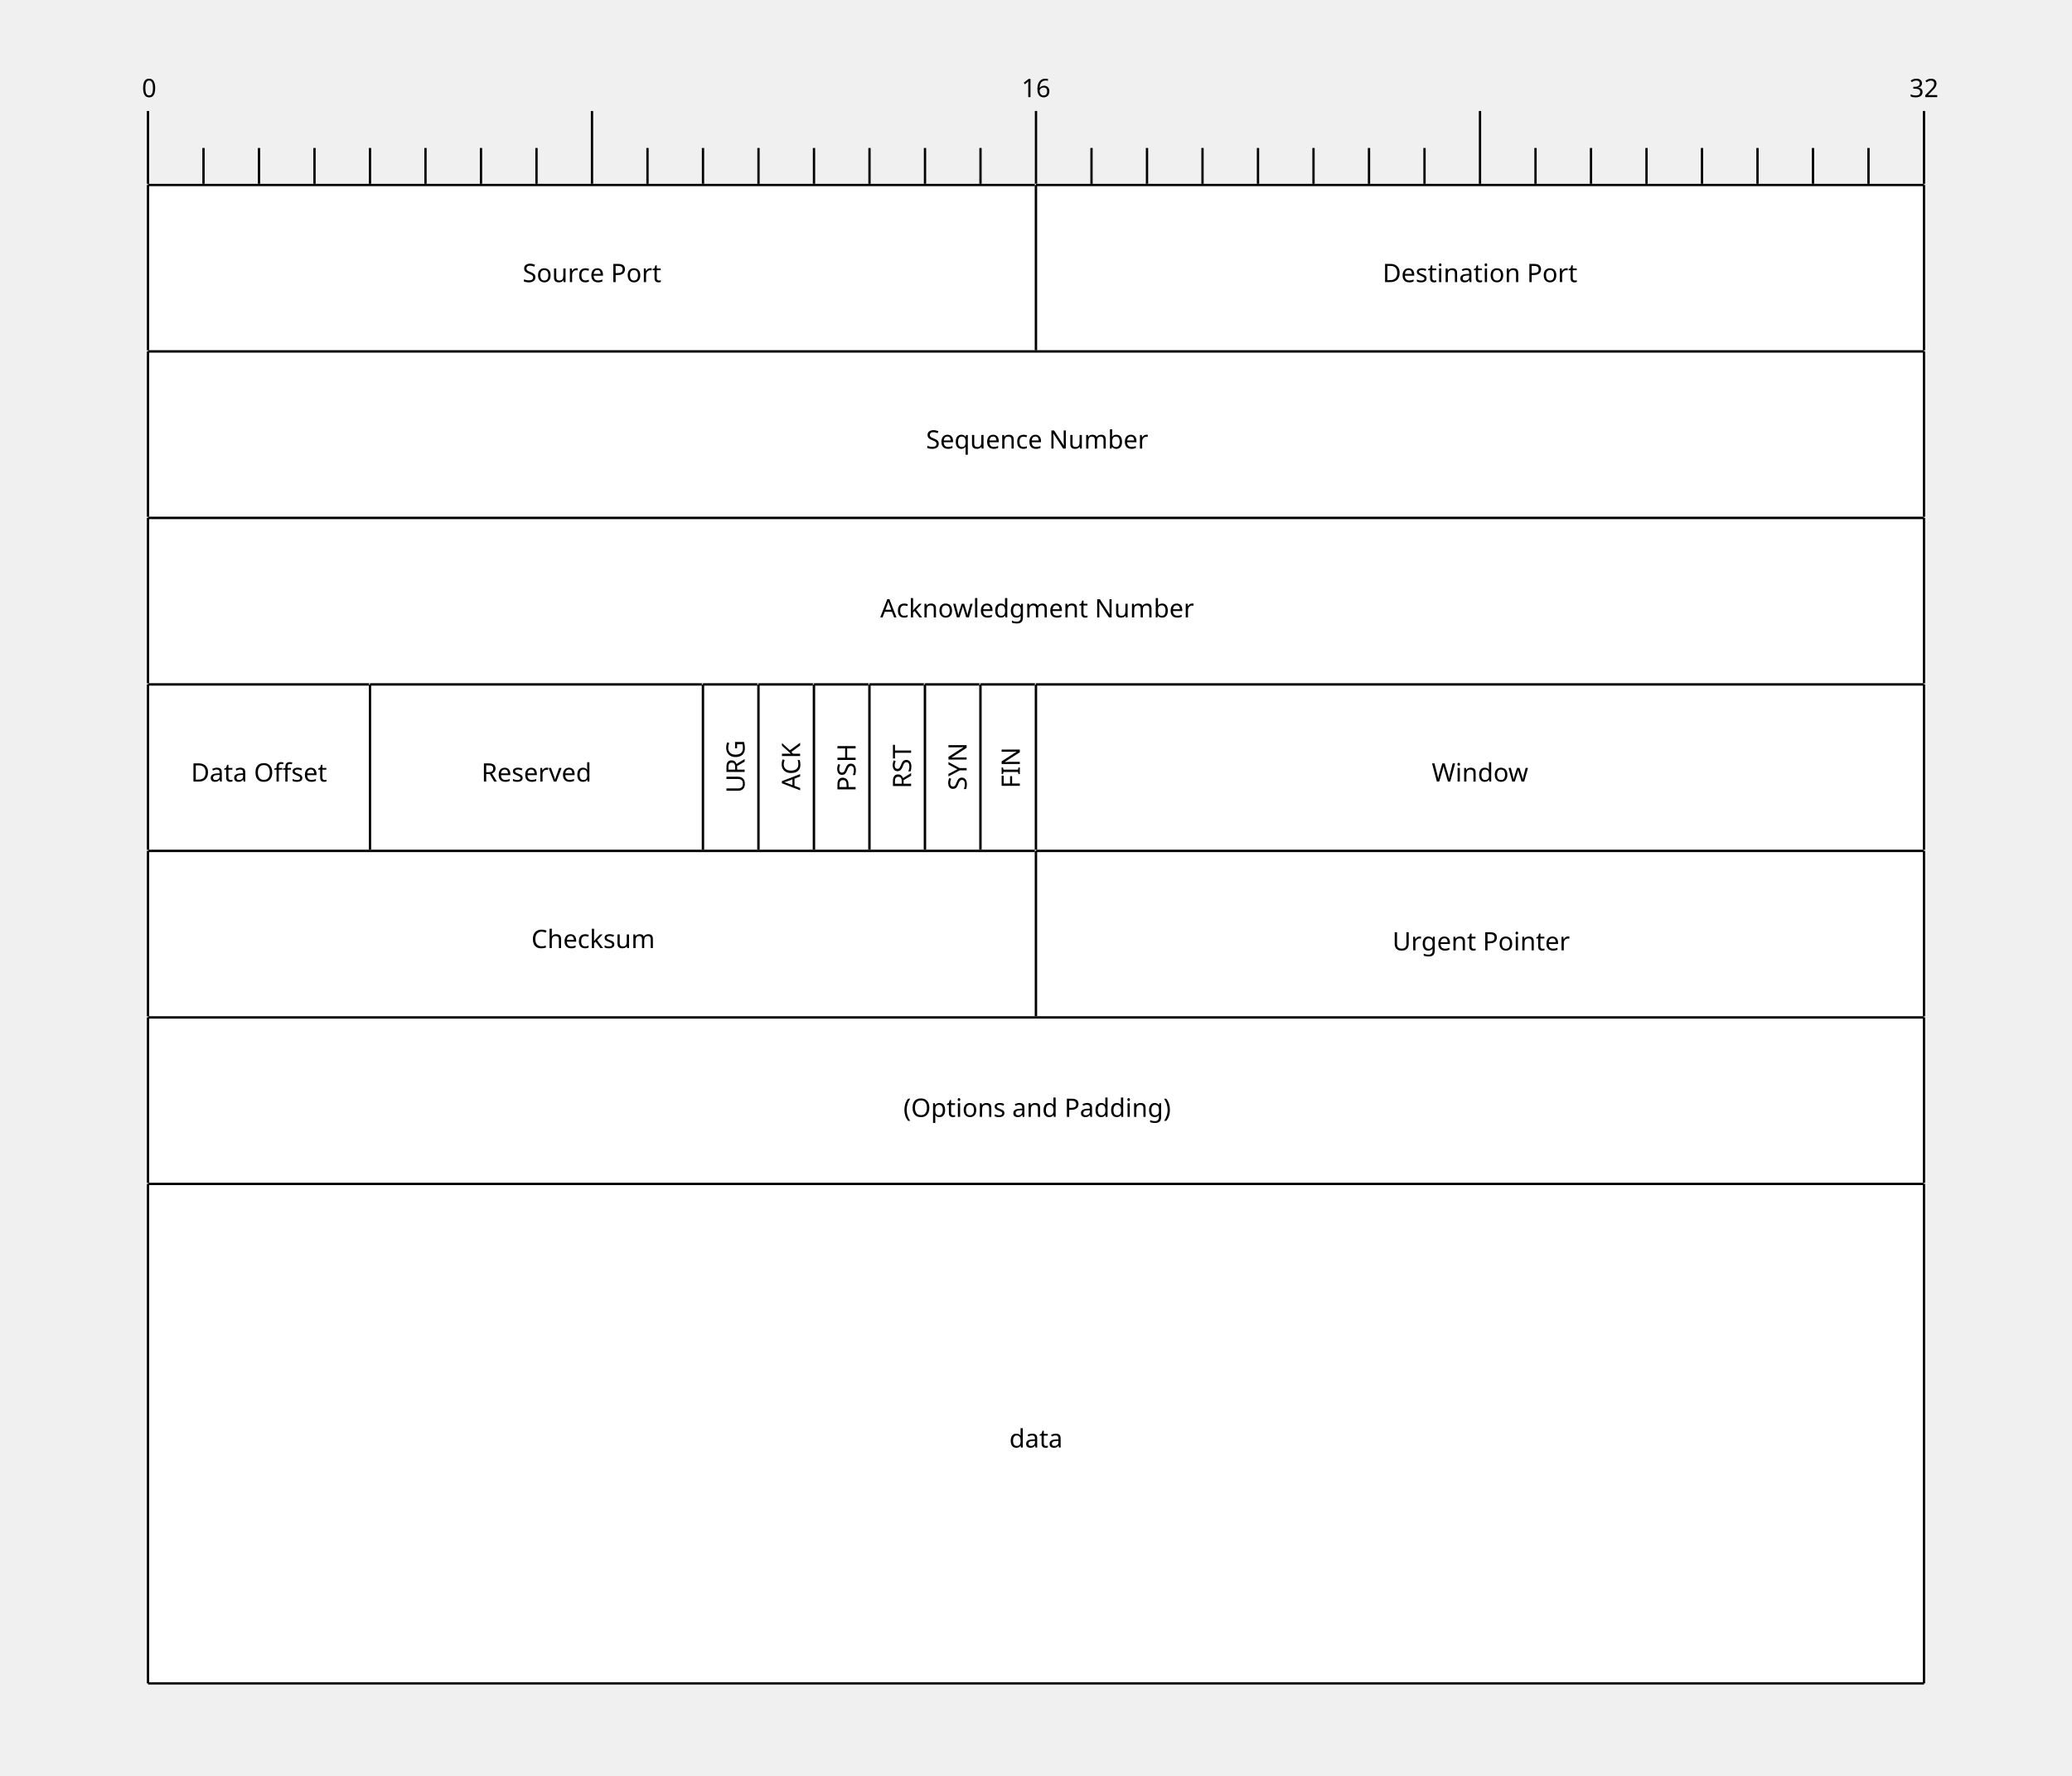
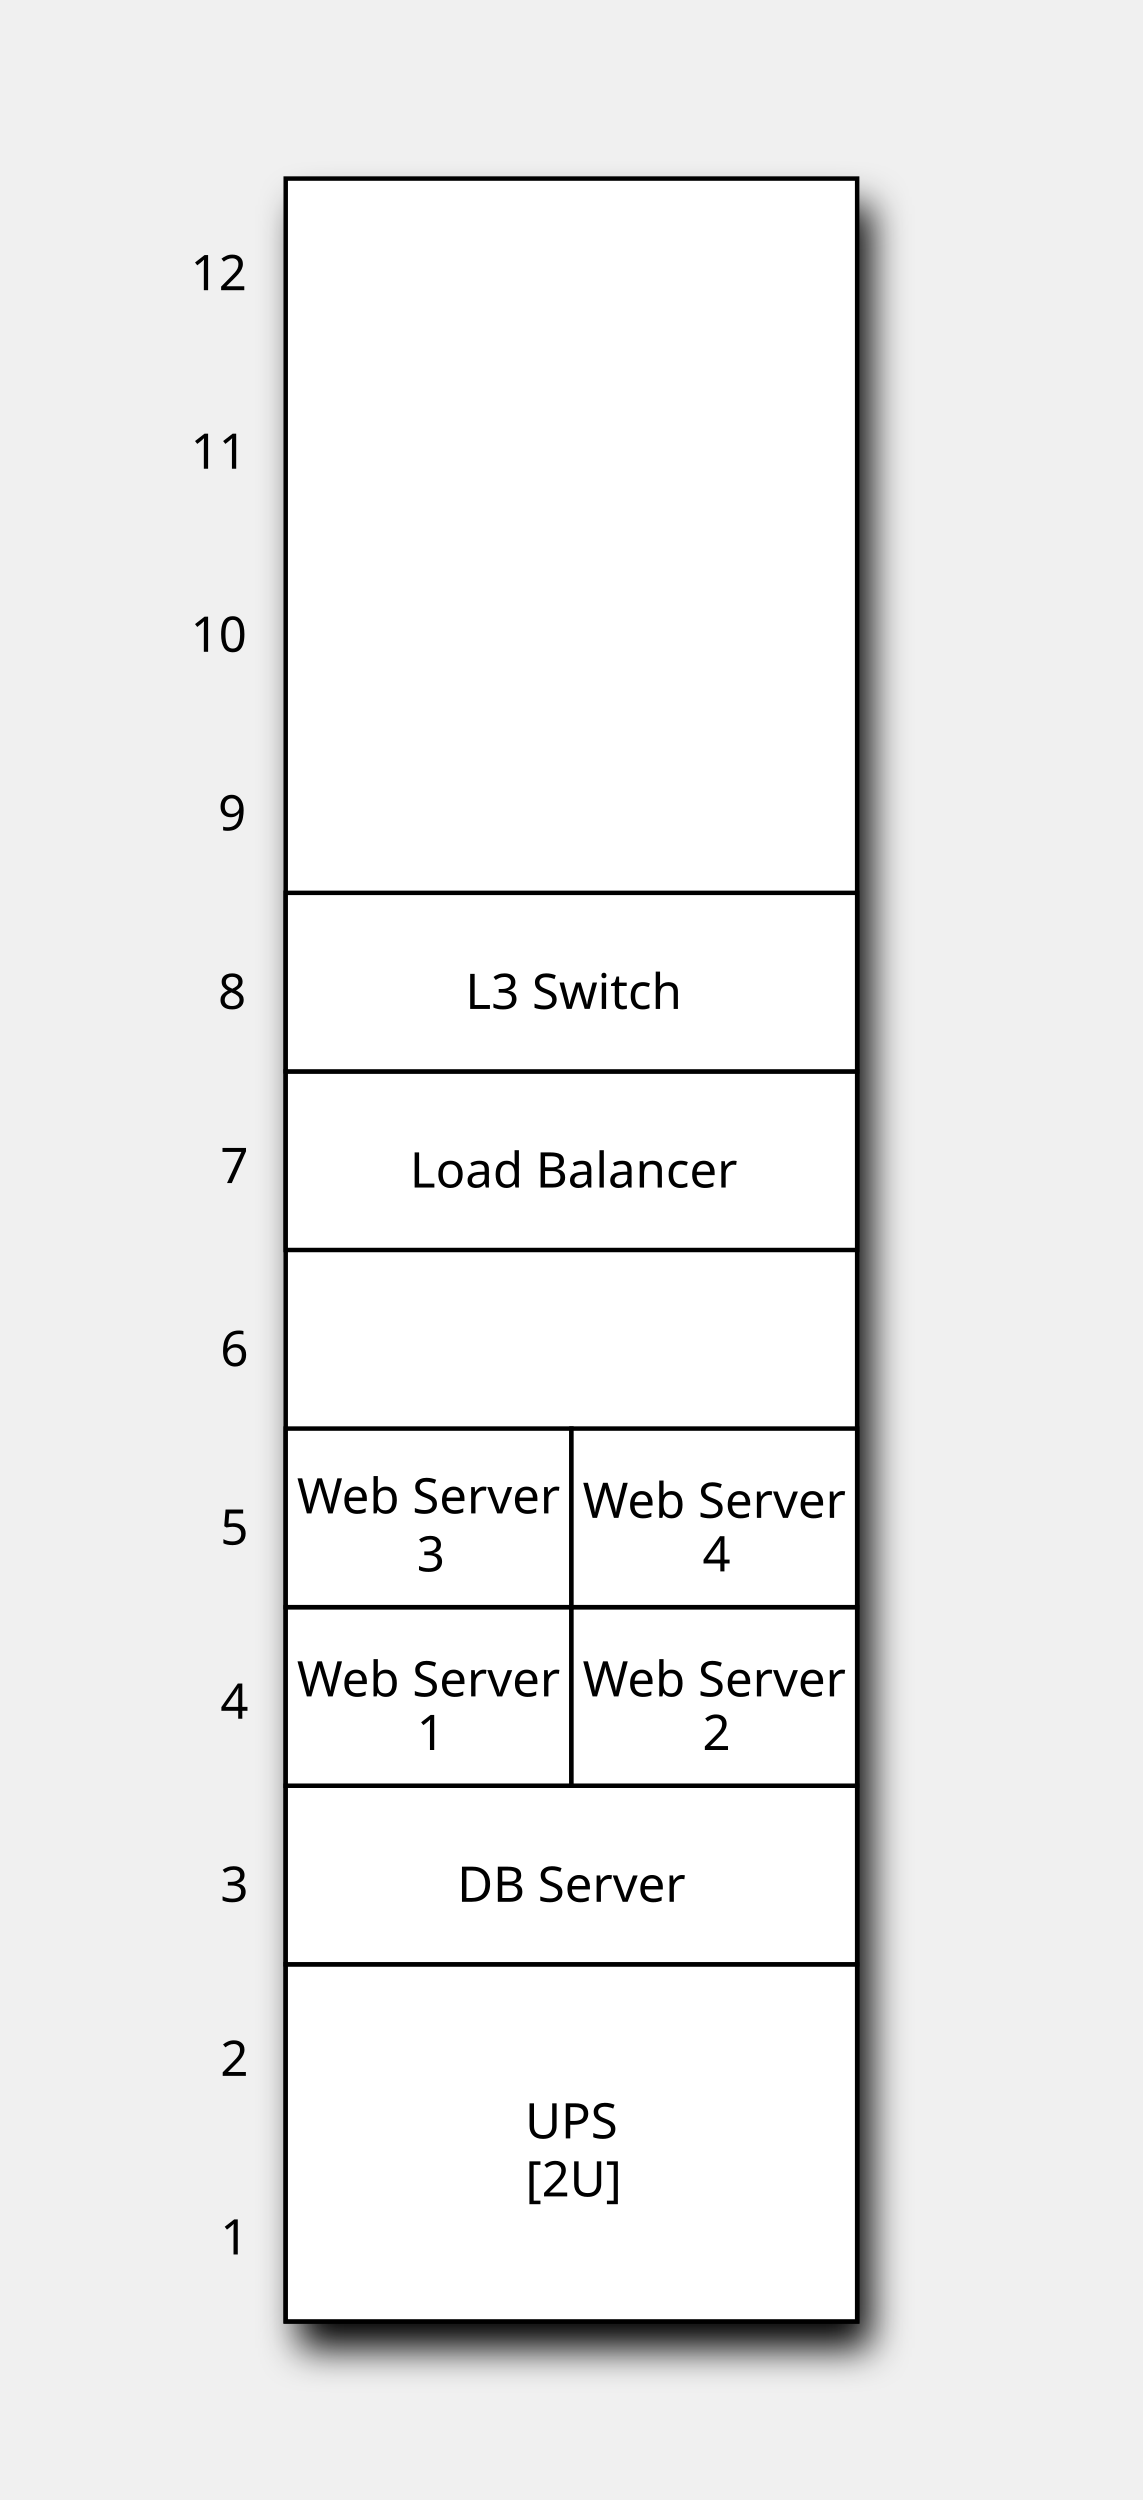
- <svg xmlns="http://www.w3.org/2000/svg" viewBox="0 0 896 768">
+ <svg xmlns="http://www.w3.org/2000/svg" viewBox="0 0 256 560">
  <defs id="defs_block">
    <filter height="1.504" id="filter_blur" width="1.157" x="-0.079" y="-0.252">
      <feGaussianBlur id="feGaussianBlur3780" stdDeviation="4.2" />
    </filter>
  </defs>
-   <path d="M 64 48 L 64 80" fill="none" stroke="rgb(0,0,0)" />
-   <text fill="rgb(0,0,0)" font-family="sans-serif" font-size="11" font-style="normal" font-weight="normal" text-anchor="middle" textLength="7" x="64.5" y="42">0</text>
-   <path d="M 88 64 L 88 80" fill="none" stroke="rgb(0,0,0)" />
-   <path d="M 112 64 L 112 80" fill="none" stroke="rgb(0,0,0)" />
-   <path d="M 136 64 L 136 80" fill="none" stroke="rgb(0,0,0)" />
-   <path d="M 160 64 L 160 80" fill="none" stroke="rgb(0,0,0)" />
-   <path d="M 184 64 L 184 80" fill="none" stroke="rgb(0,0,0)" />
-   <path d="M 208 64 L 208 80" fill="none" stroke="rgb(0,0,0)" />
-   <path d="M 232 64 L 232 80" fill="none" stroke="rgb(0,0,0)" />
-   <path d="M 256 48 L 256 80" fill="none" stroke="rgb(0,0,0)" />
-   <path d="M 280 64 L 280 80" fill="none" stroke="rgb(0,0,0)" />
-   <path d="M 304 64 L 304 80" fill="none" stroke="rgb(0,0,0)" />
-   <path d="M 328 64 L 328 80" fill="none" stroke="rgb(0,0,0)" />
-   <path d="M 352 64 L 352 80" fill="none" stroke="rgb(0,0,0)" />
-   <path d="M 376 64 L 376 80" fill="none" stroke="rgb(0,0,0)" />
-   <path d="M 400 64 L 400 80" fill="none" stroke="rgb(0,0,0)" />
-   <path d="M 424 64 L 424 80" fill="none" stroke="rgb(0,0,0)" />
-   <path d="M 448 48 L 448 80" fill="none" stroke="rgb(0,0,0)" />
-   <text fill="rgb(0,0,0)" font-family="sans-serif" font-size="11" font-style="normal" font-weight="normal" text-anchor="middle" textLength="14" x="448.0" y="42">16</text>
-   <path d="M 472 64 L 472 80" fill="none" stroke="rgb(0,0,0)" />
-   <path d="M 496 64 L 496 80" fill="none" stroke="rgb(0,0,0)" />
-   <path d="M 520 64 L 520 80" fill="none" stroke="rgb(0,0,0)" />
-   <path d="M 544 64 L 544 80" fill="none" stroke="rgb(0,0,0)" />
-   <path d="M 568 64 L 568 80" fill="none" stroke="rgb(0,0,0)" />
-   <path d="M 592 64 L 592 80" fill="none" stroke="rgb(0,0,0)" />
-   <path d="M 616 64 L 616 80" fill="none" stroke="rgb(0,0,0)" />
-   <path d="M 640 48 L 640 80" fill="none" stroke="rgb(0,0,0)" />
-   <path d="M 664 64 L 664 80" fill="none" stroke="rgb(0,0,0)" />
-   <path d="M 688 64 L 688 80" fill="none" stroke="rgb(0,0,0)" />
-   <path d="M 712 64 L 712 80" fill="none" stroke="rgb(0,0,0)" />
-   <path d="M 736 64 L 736 80" fill="none" stroke="rgb(0,0,0)" />
-   <path d="M 760 64 L 760 80" fill="none" stroke="rgb(0,0,0)" />
-   <path d="M 784 64 L 784 80" fill="none" stroke="rgb(0,0,0)" />
-   <path d="M 808 64 L 808 80" fill="none" stroke="rgb(0,0,0)" />
-   <path d="M 832 48 L 832 80" fill="none" stroke="rgb(0,0,0)" />
-   <text fill="rgb(0,0,0)" font-family="sans-serif" font-size="11" font-style="normal" font-weight="normal" text-anchor="middle" textLength="14" x="832.0" y="42">32</text>
-   <rect fill="rgb(255,255,255)" height="72" stroke="rgb(255,255,255)" width="384" x="64" y="80" />
-   <path d="M 64 80 L 448 80" fill="none" stroke="rgb(0,0,0)" />
-   <path d="M 448 80 L 448 152" fill="none" stroke="rgb(0,0,0)" />
-   <path d="M 448 152 L 64 152" fill="none" stroke="rgb(0,0,0)" />
-   <path d="M 64 152 L 64 80" fill="none" stroke="rgb(0,0,0)" />
-   <text fill="rgb(0,0,0)" font-family="sans-serif" font-size="11" font-style="normal" font-weight="normal" text-anchor="middle" textLength="60" x="256.0" y="122">Source Port</text>
-   <rect fill="rgb(255,255,255)" height="72" stroke="rgb(255,255,255)" width="384" x="448" y="80" />
-   <path d="M 448 80 L 832 80" fill="none" stroke="rgb(0,0,0)" />
-   <path d="M 832 80 L 832 152" fill="none" stroke="rgb(0,0,0)" />
-   <path d="M 832 152 L 448 152" fill="none" stroke="rgb(0,0,0)" />
-   <path d="M 448 152 L 448 80" fill="none" stroke="rgb(0,0,0)" />
-   <text fill="rgb(0,0,0)" font-family="sans-serif" font-size="11" font-style="normal" font-weight="normal" text-anchor="middle" textLength="80" x="640.0" y="122">Destination Port</text>
-   <rect fill="rgb(255,255,255)" height="72" stroke="rgb(255,255,255)" width="768" x="64" y="152" />
-   <path d="M 64 152 L 832 152" fill="none" stroke="rgb(0,0,0)" />
-   <path d="M 832 152 L 832 224" fill="none" stroke="rgb(0,0,0)" />
-   <path d="M 832 224 L 64 224" fill="none" stroke="rgb(0,0,0)" />
-   <path d="M 64 224 L 64 152" fill="none" stroke="rgb(0,0,0)" />
-   <text fill="rgb(0,0,0)" font-family="sans-serif" font-size="11" font-style="normal" font-weight="normal" text-anchor="middle" textLength="93" x="448.5" y="194">Sequence Number</text>
-   <rect fill="rgb(255,255,255)" height="72" stroke="rgb(255,255,255)" width="768" x="64" y="224" />
-   <path d="M 64 224 L 832 224" fill="none" stroke="rgb(0,0,0)" />
-   <path d="M 832 224 L 832 296" fill="none" stroke="rgb(0,0,0)" />
-   <path d="M 832 296 L 64 296" fill="none" stroke="rgb(0,0,0)" />
-   <path d="M 64 296 L 64 224" fill="none" stroke="rgb(0,0,0)" />
-   <text fill="rgb(0,0,0)" font-family="sans-serif" font-size="11" font-style="normal" font-weight="normal" text-anchor="middle" textLength="131" x="448.5" y="267">Acknowledgment Number</text>
-   <rect fill="rgb(255,255,255)" height="72" stroke="rgb(255,255,255)" width="96" x="64" y="296" />
-   <path d="M 64 296 L 160 296" fill="none" stroke="rgb(0,0,0)" />
-   <path d="M 160 296 L 160 368" fill="none" stroke="rgb(0,0,0)" />
-   <path d="M 160 368 L 64 368" fill="none" stroke="rgb(0,0,0)" />
-   <path d="M 64 368 L 64 296" fill="none" stroke="rgb(0,0,0)" />
-   <text fill="rgb(0,0,0)" font-family="sans-serif" font-size="11" font-style="normal" font-weight="normal" text-anchor="middle" textLength="60" x="112.0" y="338">Data Offset</text>
-   <rect fill="rgb(255,255,255)" height="72" stroke="rgb(255,255,255)" width="144" x="160" y="296" />
-   <path d="M 160 296 L 304 296" fill="none" stroke="rgb(0,0,0)" />
-   <path d="M 304 296 L 304 368" fill="none" stroke="rgb(0,0,0)" />
-   <path d="M 304 368 L 160 368" fill="none" stroke="rgb(0,0,0)" />
-   <path d="M 160 368 L 160 296" fill="none" stroke="rgb(0,0,0)" />
-   <text fill="rgb(0,0,0)" font-family="sans-serif" font-size="11" font-style="normal" font-weight="normal" text-anchor="middle" textLength="46" x="232.0" y="338">Reserved</text>
-   <rect fill="rgb(255,255,255)" height="72" stroke="rgb(255,255,255)" width="24" x="304" y="296" />
-   <path d="M 304 296 L 328 296" fill="none" stroke="rgb(0,0,0)" />
-   <path d="M 328 296 L 328 368" fill="none" stroke="rgb(0,0,0)" />
-   <path d="M 328 368 L 304 368" fill="none" stroke="rgb(0,0,0)" />
-   <path d="M 304 368 L 304 296" fill="none" stroke="rgb(0,0,0)" />
-   <g transform="rotate(270,304,368)">
-     <text fill="rgb(0,0,0)" font-family="sans-serif" font-size="11" font-style="normal" font-weight="normal" text-anchor="middle" textLength="23" x="340.5" y="386">URG</text>
-   </g>
-   <rect fill="rgb(255,255,255)" height="72" stroke="rgb(255,255,255)" width="24" x="328" y="296" />
-   <path d="M 328 296 L 352 296" fill="none" stroke="rgb(0,0,0)" />
-   <path d="M 352 296 L 352 368" fill="none" stroke="rgb(0,0,0)" />
-   <path d="M 352 368 L 328 368" fill="none" stroke="rgb(0,0,0)" />
-   <path d="M 328 368 L 328 296" fill="none" stroke="rgb(0,0,0)" />
-   <g transform="rotate(270,328,368)">
-     <text fill="rgb(0,0,0)" font-family="sans-serif" font-size="11" font-style="normal" font-weight="normal" text-anchor="middle" textLength="23" x="364.5" y="386">ACK</text>
-   </g>
-   <rect fill="rgb(255,255,255)" height="72" stroke="rgb(255,255,255)" width="24" x="352" y="296" />
-   <path d="M 352 296 L 376 296" fill="none" stroke="rgb(0,0,0)" />
-   <path d="M 376 296 L 376 368" fill="none" stroke="rgb(0,0,0)" />
-   <path d="M 376 368 L 352 368" fill="none" stroke="rgb(0,0,0)" />
-   <path d="M 352 368 L 352 296" fill="none" stroke="rgb(0,0,0)" />
-   <g transform="rotate(270,352,368)">
-     <text fill="rgb(0,0,0)" font-family="sans-serif" font-size="11" font-style="normal" font-weight="normal" text-anchor="middle" textLength="22" x="388.0" y="386">PSH</text>
-   </g>
-   <rect fill="rgb(255,255,255)" height="72" stroke="rgb(255,255,255)" width="24" x="376" y="296" />
-   <path d="M 376 296 L 400 296" fill="none" stroke="rgb(0,0,0)" />
-   <path d="M 400 296 L 400 368" fill="none" stroke="rgb(0,0,0)" />
-   <path d="M 400 368 L 376 368" fill="none" stroke="rgb(0,0,0)" />
-   <path d="M 376 368 L 376 296" fill="none" stroke="rgb(0,0,0)" />
-   <g transform="rotate(270,376,368)">
-     <text fill="rgb(0,0,0)" font-family="sans-serif" font-size="11" font-style="normal" font-weight="normal" text-anchor="middle" textLength="21" x="412.5" y="386">RST</text>
-   </g>
-   <rect fill="rgb(255,255,255)" height="72" stroke="rgb(255,255,255)" width="24" x="400" y="296" />
-   <path d="M 400 296 L 424 296" fill="none" stroke="rgb(0,0,0)" />
-   <path d="M 424 296 L 424 368" fill="none" stroke="rgb(0,0,0)" />
-   <path d="M 424 368 L 400 368" fill="none" stroke="rgb(0,0,0)" />
-   <path d="M 400 368 L 400 296" fill="none" stroke="rgb(0,0,0)" />
-   <g transform="rotate(270,400,368)">
-     <text fill="rgb(0,0,0)" font-family="sans-serif" font-size="11" font-style="normal" font-weight="normal" text-anchor="middle" textLength="23" x="436.5" y="386">SYN</text>
-   </g>
-   <rect fill="rgb(255,255,255)" height="72" stroke="rgb(255,255,255)" width="24" x="424" y="296" />
-   <path d="M 424 296 L 448 296" fill="none" stroke="rgb(0,0,0)" />
-   <path d="M 448 296 L 448 368" fill="none" stroke="rgb(0,0,0)" />
-   <path d="M 448 368 L 424 368" fill="none" stroke="rgb(0,0,0)" />
-   <path d="M 424 368 L 424 296" fill="none" stroke="rgb(0,0,0)" />
-   <g transform="rotate(270,424,368)">
-     <text fill="rgb(0,0,0)" font-family="sans-serif" font-size="11" font-style="normal" font-weight="normal" text-anchor="middle" textLength="16" x="460.0" y="385">FIN</text>
-   </g>
-   <rect fill="rgb(255,255,255)" height="72" stroke="rgb(255,255,255)" width="384" x="448" y="296" />
-   <path d="M 448 296 L 832 296" fill="none" stroke="rgb(0,0,0)" />
-   <path d="M 832 296 L 832 368" fill="none" stroke="rgb(0,0,0)" />
-   <path d="M 832 368 L 448 368" fill="none" stroke="rgb(0,0,0)" />
-   <path d="M 448 368 L 448 296" fill="none" stroke="rgb(0,0,0)" />
-   <text fill="rgb(0,0,0)" font-family="sans-serif" font-size="11" font-style="normal" font-weight="normal" text-anchor="middle" textLength="40" x="640.0" y="338">Window</text>
-   <rect fill="rgb(255,255,255)" height="72" stroke="rgb(255,255,255)" width="384" x="64" y="368" />
-   <path d="M 64 368 L 448 368" fill="none" stroke="rgb(0,0,0)" />
-   <path d="M 448 368 L 448 440" fill="none" stroke="rgb(0,0,0)" />
-   <path d="M 448 440 L 64 440" fill="none" stroke="rgb(0,0,0)" />
-   <path d="M 64 440 L 64 368" fill="none" stroke="rgb(0,0,0)" />
-   <text fill="rgb(0,0,0)" font-family="sans-serif" font-size="11" font-style="normal" font-weight="normal" text-anchor="middle" textLength="53" x="256.5" y="410">Checksum</text>
-   <rect fill="rgb(255,255,255)" height="72" stroke="rgb(255,255,255)" width="384" x="448" y="368" />
-   <path d="M 448 368 L 832 368" fill="none" stroke="rgb(0,0,0)" />
-   <path d="M 832 368 L 832 440" fill="none" stroke="rgb(0,0,0)" />
-   <path d="M 832 440 L 448 440" fill="none" stroke="rgb(0,0,0)" />
-   <path d="M 448 440 L 448 368" fill="none" stroke="rgb(0,0,0)" />
-   <text fill="rgb(0,0,0)" font-family="sans-serif" font-size="11" font-style="normal" font-weight="normal" text-anchor="middle" textLength="73" x="640.5" y="411">Urgent Pointer</text>
-   <rect fill="rgb(255,255,255)" height="72" stroke="rgb(255,255,255)" width="768" x="64" y="440" />
-   <path d="M 64 440 L 832 440" fill="none" stroke="rgb(0,0,0)" />
-   <path d="M 832 440 L 832 512" fill="none" stroke="rgb(0,0,0)" />
-   <path d="M 832 512 L 64 512" fill="none" stroke="rgb(0,0,0)" />
-   <path d="M 64 512 L 64 440" fill="none" stroke="rgb(0,0,0)" />
-   <text fill="rgb(0,0,0)" font-family="sans-serif" font-size="11" font-style="normal" font-weight="normal" text-anchor="middle" textLength="115" x="448.5" y="483">(Options and Padding)</text>
-   <rect fill="rgb(255,255,255)" height="216" stroke="rgb(255,255,255)" width="768" x="64" y="512" />
-   <path d="M 64 512 L 832 512" fill="none" stroke="rgb(0,0,0)" />
-   <path d="M 832 512 L 832 728" fill="none" stroke="rgb(0,0,0)" />
-   <path d="M 832 728 L 64 728" fill="none" stroke="rgb(0,0,0)" />
-   <path d="M 64 728 L 64 512" fill="none" stroke="rgb(0,0,0)" />
-   <text fill="rgb(0,0,0)" font-family="sans-serif" font-size="11" font-style="normal" font-weight="normal" text-anchor="middle" textLength="22" x="448.0" y="626">data</text>
+   <rect fill="rgb(0,0,0)" height="480" style="filter:url(#filter_blur)" width="128" x="67" y="46" />
+   <rect fill="white" height="480" stroke="rgb(0,0,0)" width="128" x="64" y="40" />
+   <text fill="rgb(0,0,0)" font-family="sans-serif" font-size="11" font-style="normal" font-weight="normal" text-anchor="middle" textLength="7" x="52.5" y="505">1</text>
+   <text fill="rgb(0,0,0)" font-family="sans-serif" font-size="11" font-style="normal" font-weight="normal" text-anchor="middle" textLength="7" x="52.5" y="465">2</text>
+   <text fill="rgb(0,0,0)" font-family="sans-serif" font-size="11" font-style="normal" font-weight="normal" text-anchor="middle" textLength="7" x="52.5" y="426">3</text>
+   <text fill="rgb(0,0,0)" font-family="sans-serif" font-size="11" font-style="normal" font-weight="normal" text-anchor="middle" textLength="7" x="52.5" y="385">4</text>
+   <text fill="rgb(0,0,0)" font-family="sans-serif" font-size="11" font-style="normal" font-weight="normal" text-anchor="middle" textLength="7" x="52.5" y="346">5</text>
+   <text fill="rgb(0,0,0)" font-family="sans-serif" font-size="11" font-style="normal" font-weight="normal" text-anchor="middle" textLength="7" x="52.5" y="306">6</text>
+   <text fill="rgb(0,0,0)" font-family="sans-serif" font-size="11" font-style="normal" font-weight="normal" text-anchor="middle" textLength="7" x="52.5" y="265">7</text>
+   <text fill="rgb(0,0,0)" font-family="sans-serif" font-size="11" font-style="normal" font-weight="normal" text-anchor="middle" textLength="8" x="52.0" y="226">8</text>
+   <text fill="rgb(0,0,0)" font-family="sans-serif" font-size="11" font-style="normal" font-weight="normal" text-anchor="middle" textLength="8" x="52.0" y="186">9</text>
+   <text fill="rgb(0,0,0)" font-family="sans-serif" font-size="11" font-style="normal" font-weight="normal" text-anchor="middle" textLength="14" x="49.0" y="146">10</text>
+   <text fill="rgb(0,0,0)" font-family="sans-serif" font-size="11" font-style="normal" font-weight="normal" text-anchor="middle" textLength="14" x="49.0" y="105">11</text>
+   <text fill="rgb(0,0,0)" font-family="sans-serif" font-size="11" font-style="normal" font-weight="normal" text-anchor="middle" textLength="14" x="49.0" y="65">12</text>
+   <rect fill="rgb(255,255,255)" height="80" stroke="rgb(0,0,0)" width="128" x="64" y="440" />
+   <text fill="rgb(0,0,0)" font-family="sans-serif" font-size="11" font-style="normal" font-weight="normal" text-anchor="middle" textLength="22" x="128.0" y="479">UPS</text>
+   <text fill="rgb(0,0,0)" font-family="sans-serif" font-size="11" font-style="normal" font-weight="normal" text-anchor="middle" textLength="27" x="128.5" y="492">[2U]</text>
+   <rect fill="rgb(255,255,255)" height="40" stroke="rgb(0,0,0)" width="128" x="64" y="400" />
+   <text fill="rgb(0,0,0)" font-family="sans-serif" font-size="11" font-style="normal" font-weight="normal" text-anchor="middle" textLength="52" x="128.0" y="426">DB Server</text>
+   <rect fill="rgb(255,255,255)" height="40" stroke="rgb(0,0,0)" width="64" x="64" y="360" />
+   <text fill="rgb(0,0,0)" font-family="sans-serif" font-size="11" font-style="normal" font-weight="normal" text-anchor="middle" textLength="64" x="96.0" y="380">Web Server </text>
+   <text fill="rgb(0,0,0)" font-family="sans-serif" font-size="11" font-style="normal" font-weight="normal" text-anchor="middle" textLength="7" x="96.5" y="392">1</text>
+   <rect fill="rgb(255,255,255)" height="40" stroke="rgb(0,0,0)" width="64" x="128" y="360" />
+   <text fill="rgb(0,0,0)" font-family="sans-serif" font-size="11" font-style="normal" font-weight="normal" text-anchor="middle" textLength="64" x="160.0" y="380">Web Server </text>
+   <text fill="rgb(0,0,0)" font-family="sans-serif" font-size="11" font-style="normal" font-weight="normal" text-anchor="middle" textLength="7" x="160.5" y="392">2</text>
+   <rect fill="rgb(255,255,255)" height="40" stroke="rgb(0,0,0)" width="64" x="64" y="320" />
+   <text fill="rgb(0,0,0)" font-family="sans-serif" font-size="11" font-style="normal" font-weight="normal" text-anchor="middle" textLength="64" x="96.0" y="339">Web Server </text>
+   <text fill="rgb(0,0,0)" font-family="sans-serif" font-size="11" font-style="normal" font-weight="normal" text-anchor="middle" textLength="7" x="96.5" y="352">3</text>
+   <rect fill="rgb(255,255,255)" height="40" stroke="rgb(0,0,0)" width="64" x="128" y="320" />
+   <text fill="rgb(0,0,0)" font-family="sans-serif" font-size="11" font-style="normal" font-weight="normal" text-anchor="middle" textLength="64" x="160.0" y="340">Web Server </text>
+   <text fill="rgb(0,0,0)" font-family="sans-serif" font-size="11" font-style="normal" font-weight="normal" text-anchor="middle" textLength="7" x="160.5" y="352">4</text>
+   <rect fill="rgb(255,255,255)" height="40" stroke="rgb(0,0,0)" width="128" x="64" y="240" />
+   <text fill="rgb(0,0,0)" font-family="sans-serif" font-size="11" font-style="normal" font-weight="normal" text-anchor="middle" textLength="71" x="128.5" y="266">Load Balancer</text>
+   <rect fill="rgb(255,255,255)" height="40" stroke="rgb(0,0,0)" width="128" x="64" y="200" />
+   <text fill="rgb(0,0,0)" font-family="sans-serif" font-size="11" font-style="normal" font-weight="normal" text-anchor="middle" textLength="51" x="128.5" y="226">L3 Switch</text>
</svg>
